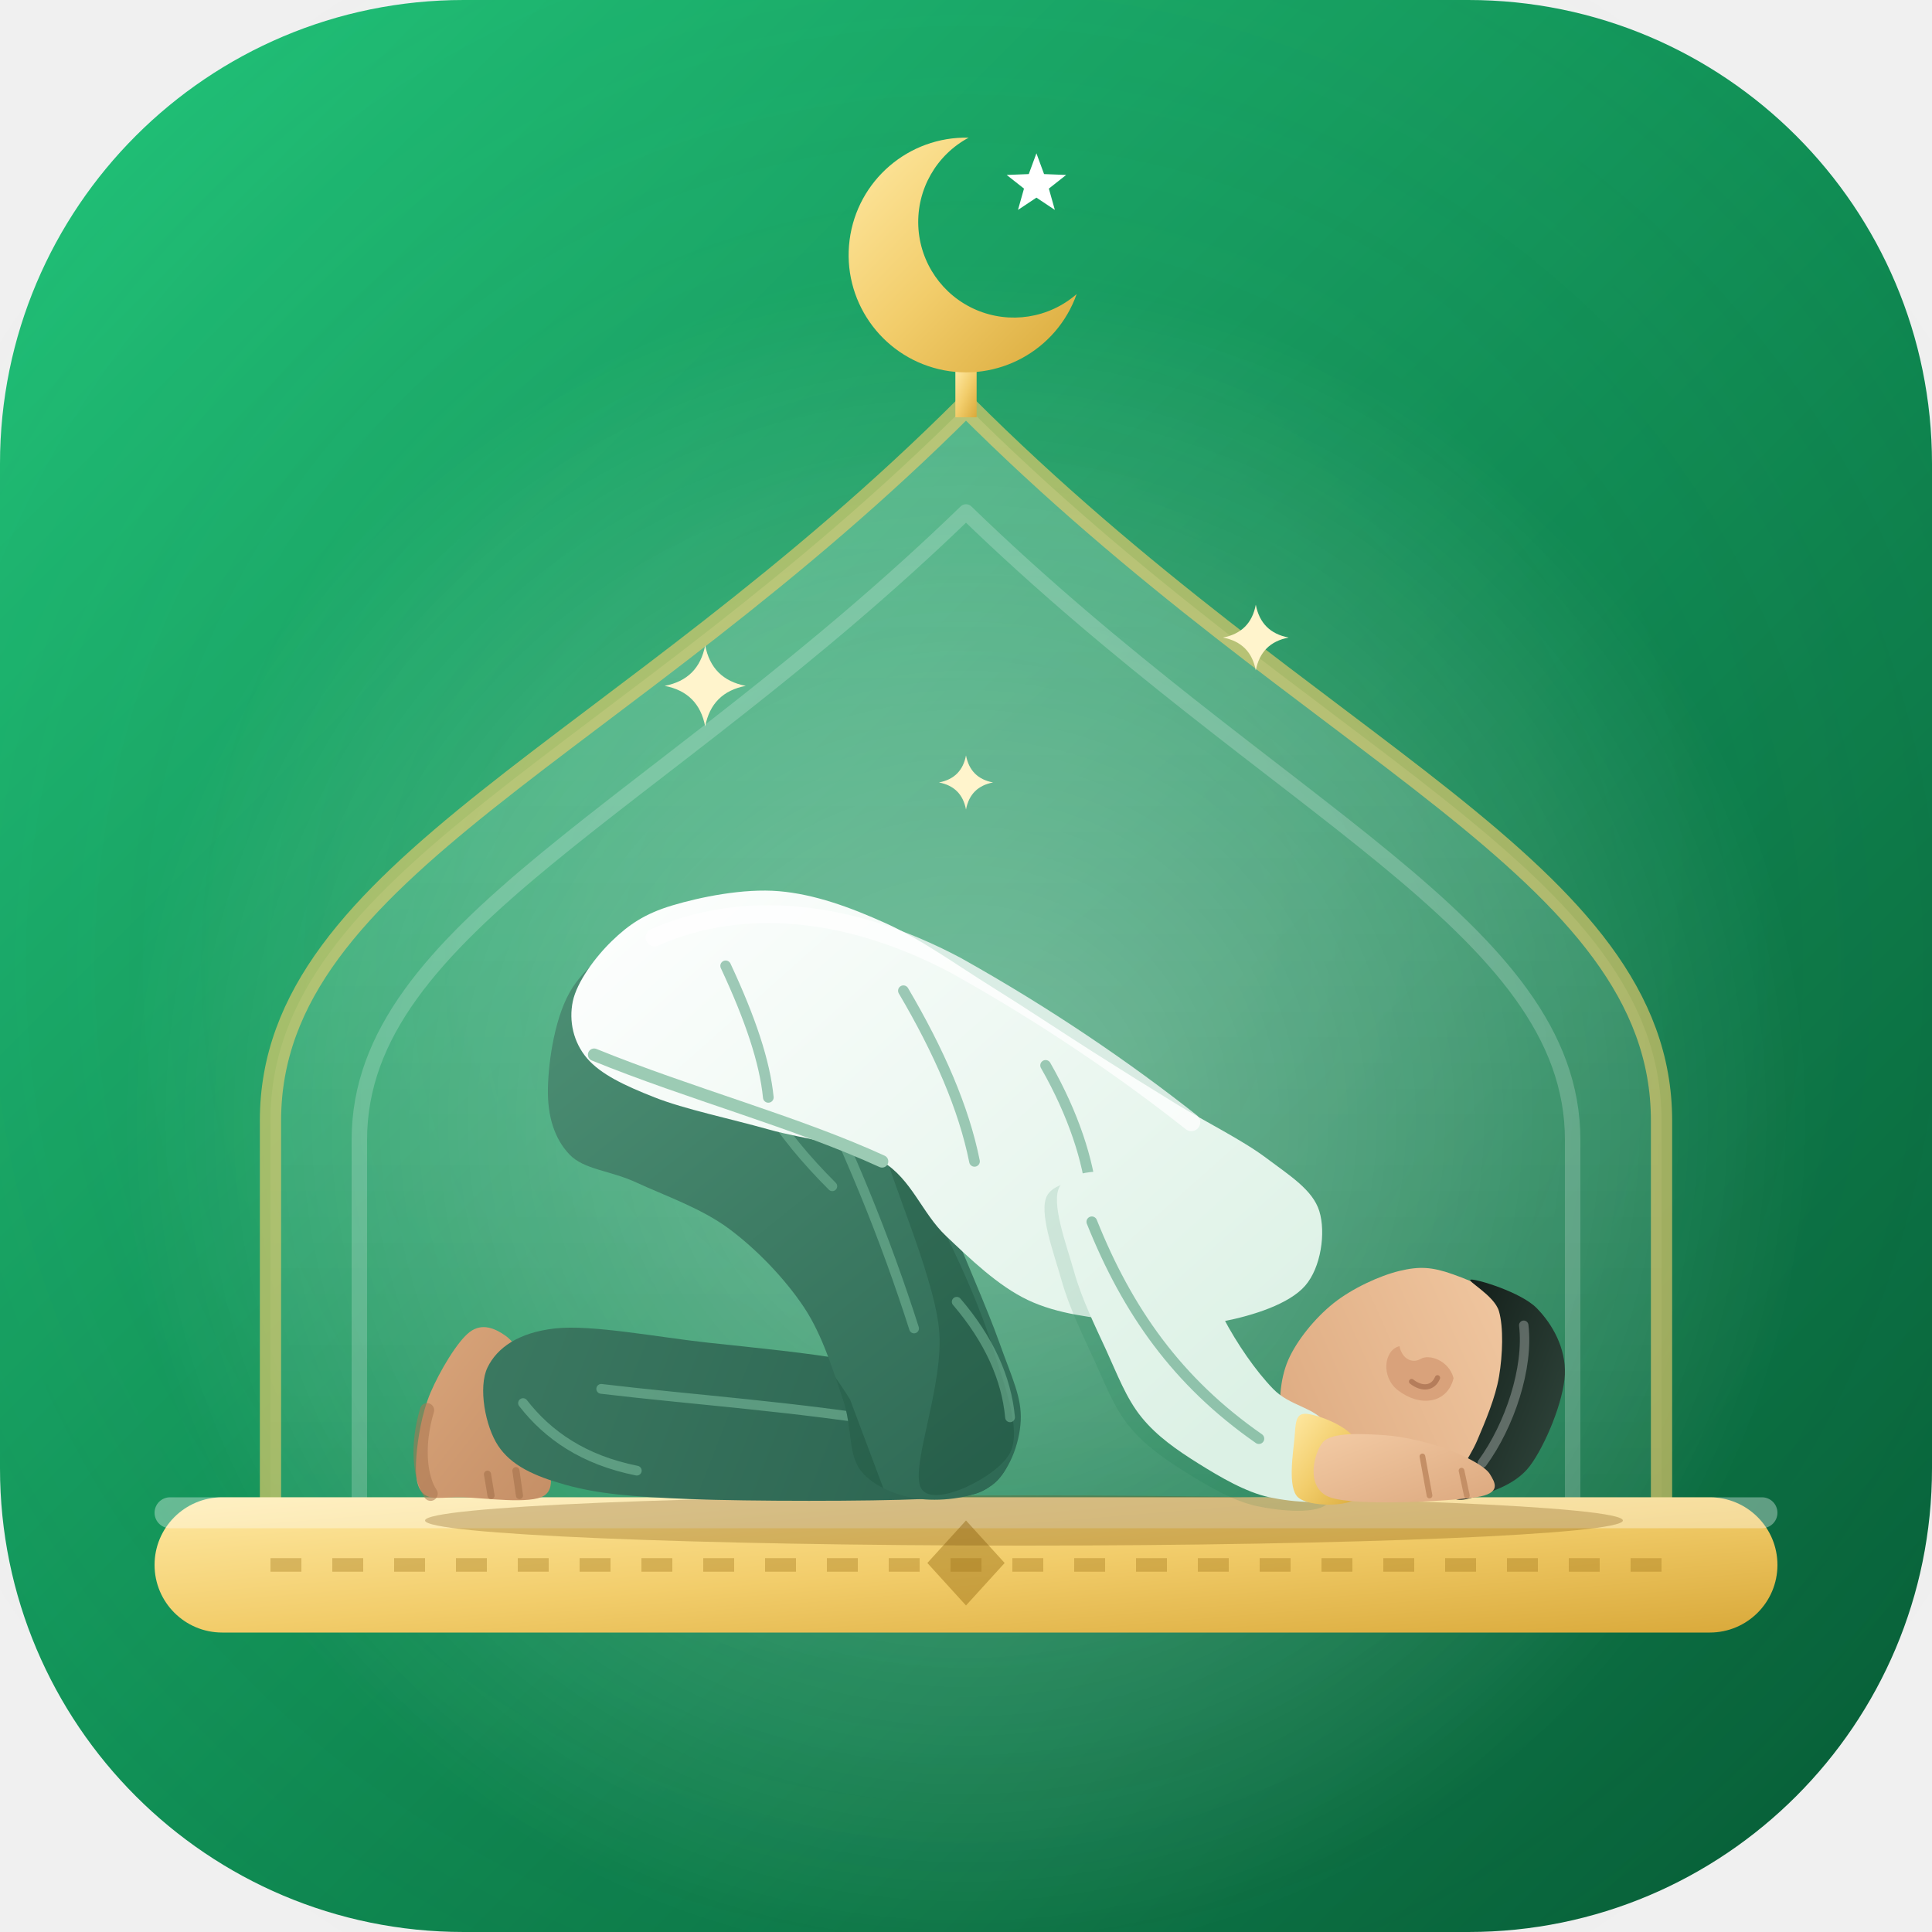
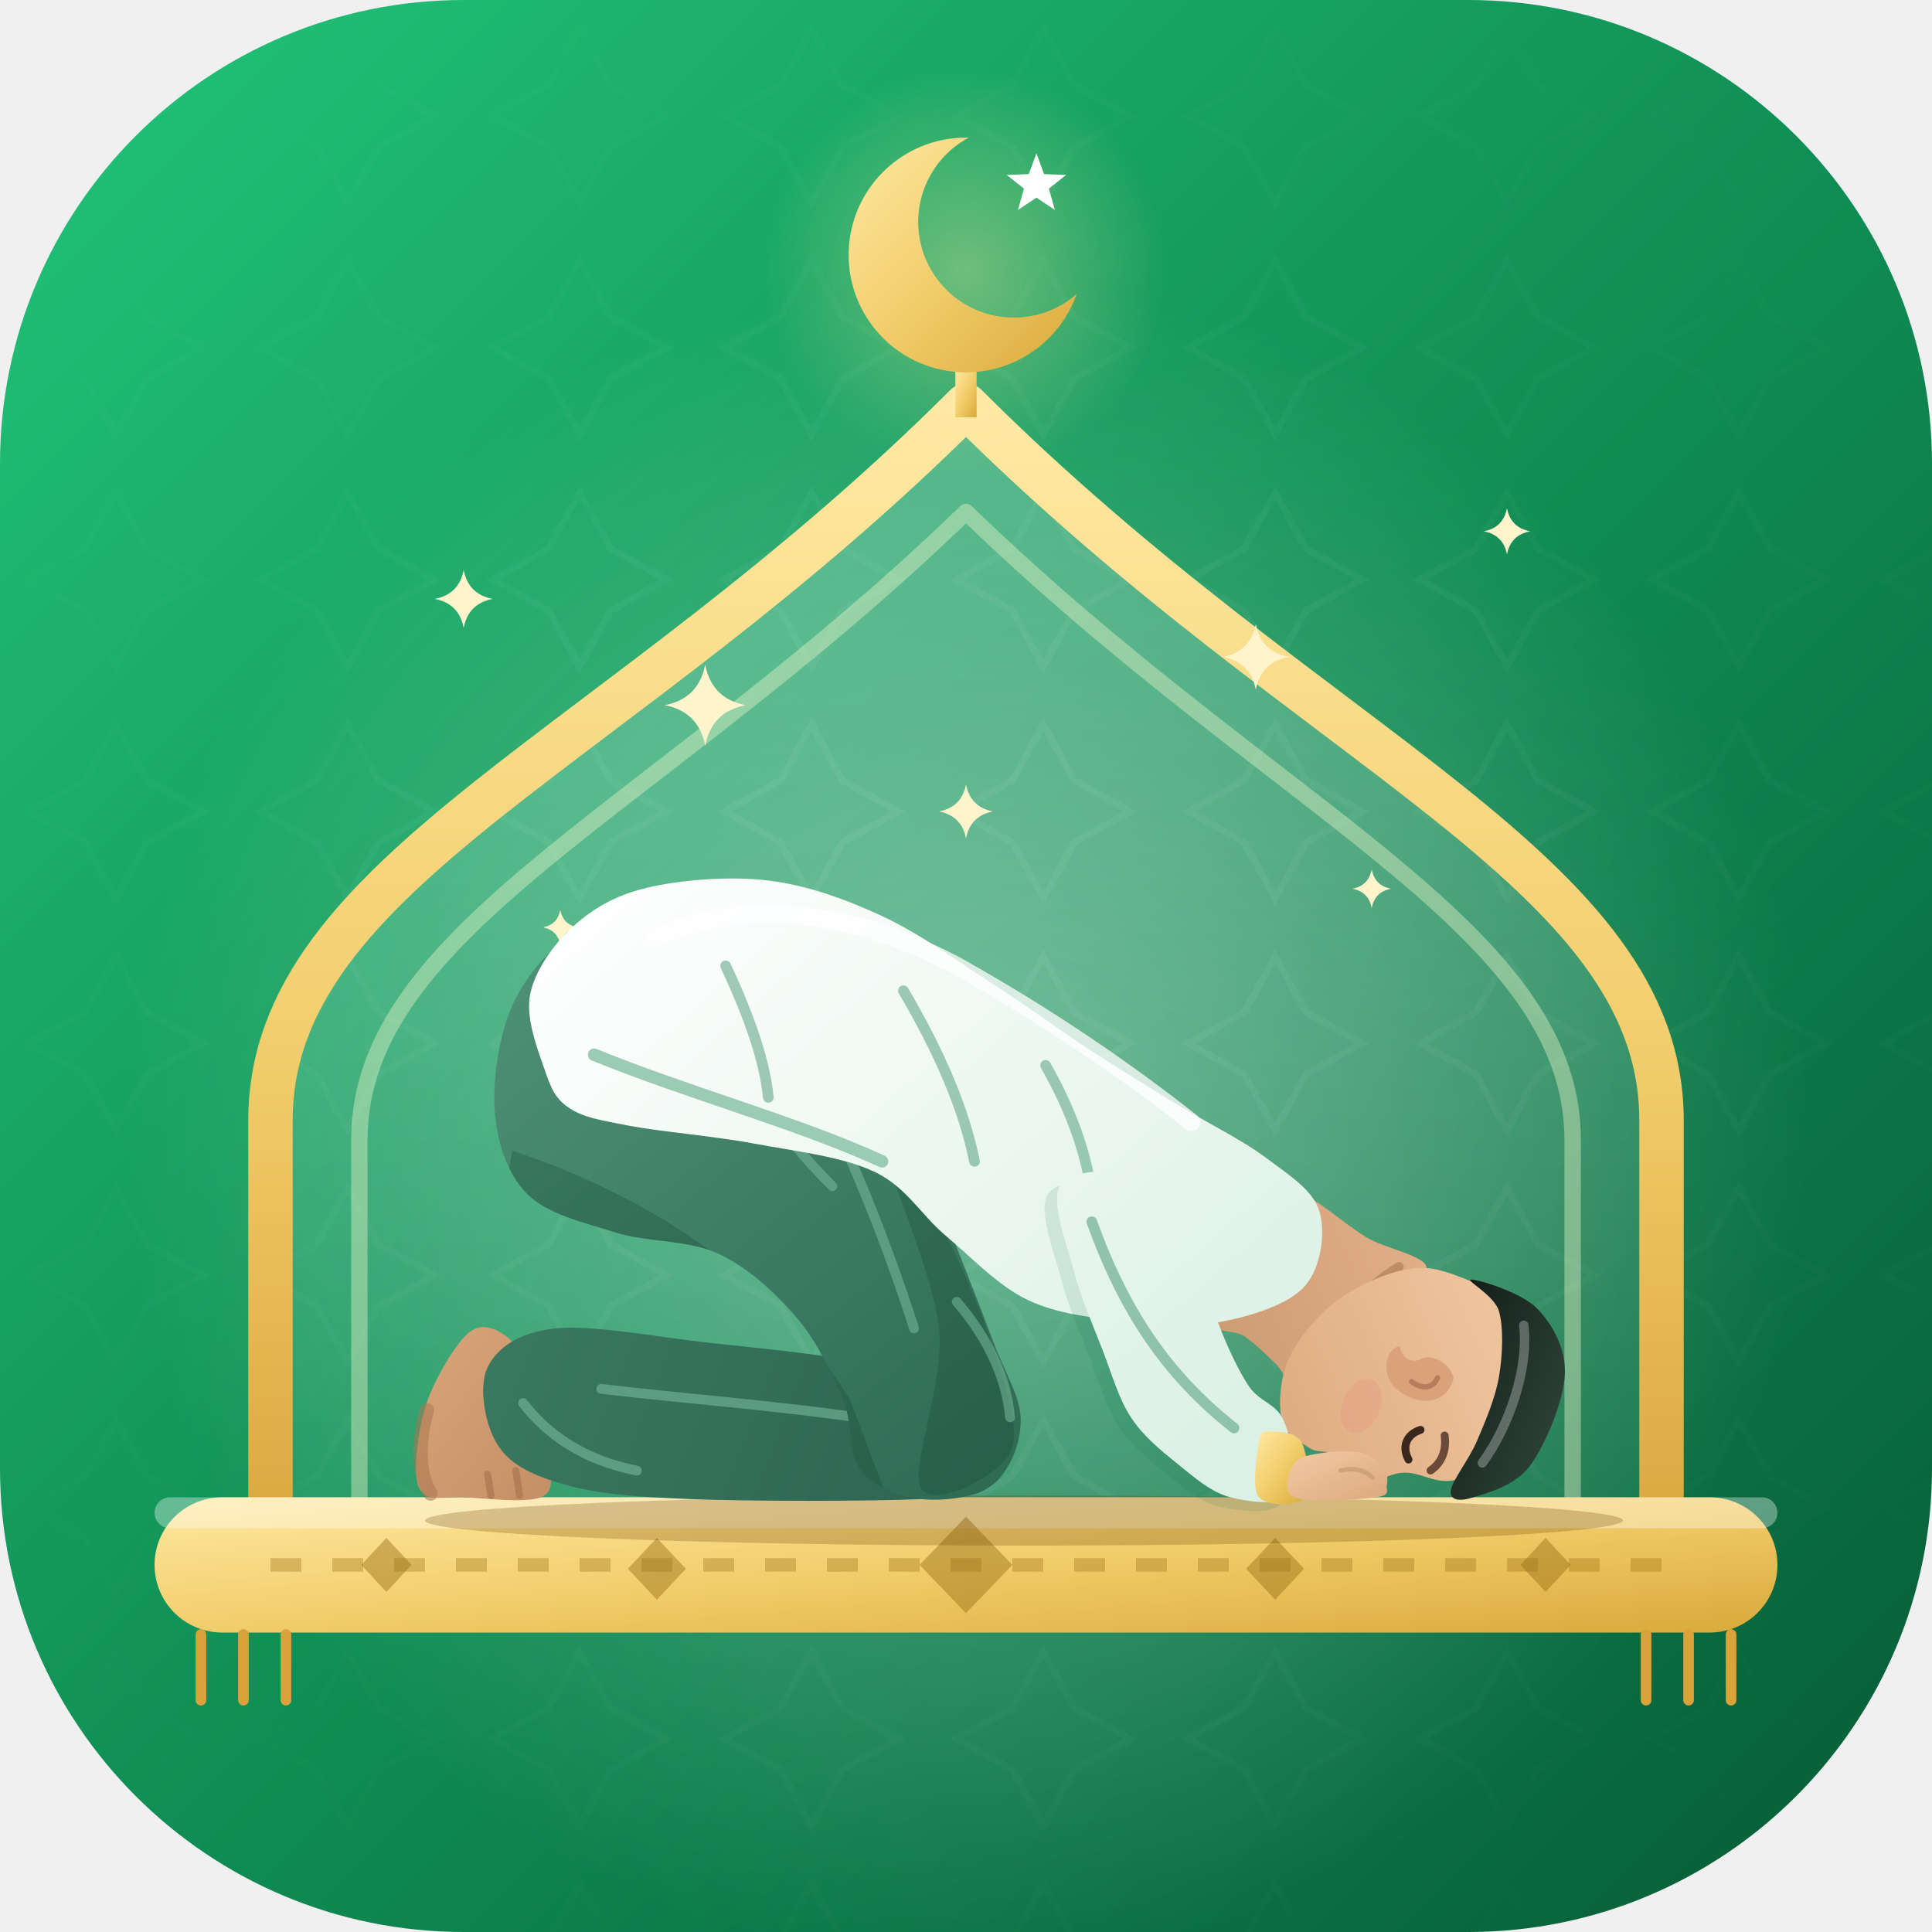
<svg xmlns="http://www.w3.org/2000/svg" viewBox="0 0 100 100">
  <defs>
    <linearGradient id="rsBg" x1="0" y1="0" x2="1" y2="1">
      <stop offset="0" stop-color="#22C57A" />
      <stop offset=".55" stop-color="#0F8A52" />
      <stop offset="1" stop-color="#075A35" />
    </linearGradient>
    <radialGradient id="rsGl" cx=".5" cy=".5" r=".5">
      <stop offset="0" stop-color="#fff" stop-opacity=".34" />
      <stop offset="1" stop-color="#fff" stop-opacity="0" />
    </radialGradient>
    <linearGradient id="rsAr" x1="0" y1="0" x2="0" y2="1">
      <stop offset="0" stop-color="#fff" stop-opacity=".22" />
      <stop offset="1" stop-color="#fff" stop-opacity=".04" />
    </linearGradient>
+     <linearGradient id="rsNk" x1="0" y1="0" x2="1" y2="1">
+       <stop offset="0" stop-color="#E3B08A" />
+       <stop offset="1" stop-color="#CB9970" />
+     </linearGradient>
+     <linearGradient id="rsAg" x1="0" y1="0" x2="0" y2="1">
+       <stop offset="0" stop-color="#FFE9A3" />
+       <stop offset=".55" stop-color="#F2CD6B" />
+       <stop offset="1" stop-color="#D9A33A" />
+     </linearGradient>
+     <radialGradient id="rsMg" cx=".5" cy=".5" r=".5">
+       <stop offset="0" stop-color="#FFE9A3" stop-opacity=".55" />
+       <stop offset="1" stop-color="#FFE9A3" stop-opacity="0" />
+     </radialGradient>
    <linearGradient id="rsAu" x1="0" y1="0" x2="1" y2="1">
      <stop offset="0" stop-color="#FFE9A3" />
      <stop offset=".5" stop-color="#F2CD6B" />
      <stop offset="1" stop-color="#D9A93A" />
    </linearGradient>
    <linearGradient id="rsRo" gradientUnits="userSpaceOnUse" x1="32" y1="42" x2="64" y2="78">
      <stop offset="0" stop-color="#FFFFFF" />
      <stop offset="1" stop-color="#DCF1E5" />
    </linearGradient>
    <linearGradient id="rsRs" gradientUnits="userSpaceOnUse" x1="25" y1="55" x2="50" y2="78">
      <stop offset="0" stop-color="#D3EBDD" />
      <stop offset="1" stop-color="#A3D0B8" />
    </linearGradient>
    <linearGradient id="rsPn" gradientUnits="userSpaceOnUse" x1="25" y1="66" x2="56" y2="78">
      <stop offset="0" stop-color="#3C7A62" />
      <stop offset="1" stop-color="#2B6350" />
    </linearGradient>
    <linearGradient id="rsPt" gradientUnits="userSpaceOnUse" x1="32" y1="46" x2="56" y2="76">
      <stop offset="0" stop-color="#4C8F74" />
      <stop offset="1" stop-color="#2F6A55" />
    </linearGradient>
    <linearGradient id="rsSk" x1="0" y1="0" x2="1" y2="1">
      <stop offset="0" stop-color="#F3CBA5" />
      <stop offset="1" stop-color="#DCA87E" />
    </linearGradient>
    <linearGradient id="rsSd" x1="0" y1="0" x2="1" y2="1">
      <stop offset="0" stop-color="#D9A57B" />
      <stop offset="1" stop-color="#C58F66" />
    </linearGradient>
    <linearGradient id="rsCp" x1="0" y1="0" x2="0" y2="1">
      <stop offset="0" stop-color="#2B3F36" />
      <stop offset="1" stop-color="#141F1A" />
    </linearGradient>
    <linearGradient id="rsSh" x1="0" y1="0" x2="1" y2="0">
      <stop offset="0" stop-color="#fff" stop-opacity="0" />
      <stop offset=".5" stop-color="#fff" stop-opacity=".55" />
      <stop offset="1" stop-color="#fff" stop-opacity="0" />
    </linearGradient>
-     <pattern id="rsPt" width="12" height="12" patternUnits="userSpaceOnUse">
+     <pattern id="rsPa" width="12" height="12" patternUnits="userSpaceOnUse">
      <path d="M6 1.5L7.6 4.4L10.5 6L7.6 7.6L6 10.5L4.4 7.6L1.5 6L4.4 4.4Z" fill="none" stroke="#fff" stroke-width=".35" />
    </pattern>
    <radialGradient id="rsFd" cx=".5" cy=".5" r=".6">
      <stop offset=".25" stop-color="#fff" />
      <stop offset="1" stop-color="#fff" stop-opacity="0" />
    </radialGradient>
    <mask id="rsMk">
      <rect width="100" height="100" fill="url(#rsFd)" />
    </mask>
    <clipPath id="rsCr">
      <rect x="8" y="77.5" width="84" height="7" rx="3.5" />
    </clipPath>
  </defs>
  <rect width="100" height="100" rx="24" fill="url(#rsBg)" />
  <g>
-     <rect width="100" height="100" fill="url(#rsPt)" opacity=".10" mask="url(#rsMk)" />
+     <rect width="100" height="100" fill="url(#rsPa)" opacity=".05" mask="url(#rsMk)" />
    <circle class="gl" cx="50" cy="58" r="44" fill="url(#rsGl)" />
    <path d="M14 82V58C14 45 32 39 50 21C68 39 86 45 86 58V82Z" fill="url(#rsAr)" />
-     <path class="ar" pathLength="1" d="M14 82V58C14 45 32 39 50 21C68 39 86 45 86 58V82Z" fill="none" stroke="#F2CD6B" stroke-opacity=".62" stroke-width="1.1" stroke-linejoin="round" />
-     <path d="M18.6 82V59C18.6 48 34 42 50 26.5C66 42 81.4 48 81.4 59V82Z" fill="none" stroke="#fff" stroke-opacity=".2" stroke-width=".8" stroke-linejoin="round" />
+     <path class="ar" pathLength="1" d="M14 82V58C14 45 32 39 50 21C68 39 86 45 86 58V82Z" fill="none" stroke="url(#rsAg)" stroke-width="2.3" stroke-linejoin="round" />
+     <path d="M18.6 82V59C18.6 48 34 42 50 26.5C66 42 81.4 48 81.4 59V82Z" fill="none" stroke="#E9F5C9" stroke-opacity=".42" stroke-width=".85" stroke-linejoin="round" />
+     <circle cx="50" cy="14" r="10.5" fill="url(#rsMg)" opacity=".7" />
    <g class="moon">
      <path d="M49.45 19.2h1.1v2.4h-1.1z" fill="url(#rsAu)" />
      <g transform="translate(50 6.9) scale(.45) translate(-49 -43)">
        <path d="M49.31 43.50A13.5 13.5 0 1 0 61.73 61.49A11 11 0 1 1 49.31 43.50Z" fill="url(#rsAu)" />
        <path d="M60.50,41.90 L61.38,44.29 L63.92,44.39 L61.93,45.96 L62.62,48.41 L60.50,47.00 L58.38,48.41 L59.07,45.96 L57.08,44.39 L59.62,44.29Z" fill="#fff" transform="translate(-3.4 3.4)" />
      </g>
    </g>
-     <path class="sk s0" d="M36.5 33.4Q36.836 35.164 38.6 35.5Q36.836 35.836 36.5 37.6Q36.164 35.836 34.4 35.5Q36.164 35.164 36.5 33.4Z" fill="#FFF4CC" />
-     <path class="sk s1" d="M65 31.3Q65.272 32.728 66.7 33Q65.272 33.272 65 34.7Q64.728 33.272 63.3 33Q64.728 32.728 65 31.3Z" fill="#FFF4CC" />
-     <path class="sk s2" d="M50 39.1Q50.224 40.276 51.4 40.5Q50.224 40.724 50 41.9Q49.776 40.724 48.6 40.5Q49.776 40.276 50 39.1Z" fill="#FFF4CC" />
+     <path class="sk s0" d="M36.5 34.4Q36.836 36.164 38.6 36.5Q36.836 36.836 36.5 38.6Q36.164 36.836 34.4 36.5Q36.164 36.164 36.5 34.4Z" fill="#FFF4CC" />
+     <path class="sk s1" d="M65 32.3Q65.272 33.728 66.7 34Q65.272 34.272 65 35.7Q64.728 34.272 63.3 34Q64.728 33.728 65 32.3Z" fill="#FFF4CC" />
+     <path class="sk s2" d="M50 40.6Q50.224 41.776 51.4 42Q50.224 42.224 50 43.4Q49.776 42.224 48.6 42Q49.776 41.776 50 40.6Z" fill="#FFF4CC" />
+     <path class="sk s0" d="M24 29.5Q24.24 30.76 25.5 31Q24.24 31.24 24 32.5Q23.76 31.24 22.5 31Q23.76 30.76 24 29.5Z" fill="#FFF4CC" />
+     <path class="sk s1" d="M78 26.3Q78.192 27.308 79.2 27.5Q78.192 27.692 78 28.7Q77.808 27.692 76.8 27.5Q77.808 27.308 78 26.3Z" fill="#FFF4CC" />
+     <path class="sk s2" d="M71 45.0Q71.16 45.84 72.0 46Q71.16 46.16 71 47.0Q70.84 46.16 70.0 46Q70.84 45.84 71 45.0Z" fill="#FFF4CC" />
+     <path class="sk s0" d="M29 47.1Q29.144 47.856 29.9 48Q29.144 48.144 29 48.9Q28.856 48.144 28.1 48Q28.856 47.856 29 47.1Z" fill="#FFF4CC" />
    <rect x="8" y="77.5" width="84" height="7" rx="3.5" fill="url(#rsAu)" />
    <rect x="8" y="77.5" width="84" height="1.6" rx=".8" fill="#fff" opacity=".35" />
    <g clip-path="url(#rsCr)">
      <rect class="sh" x="-30" y="77.5" width="30" height="7" fill="url(#rsSh)" />
    </g>
    <path d="M14 81h72" stroke="#9A6F14" stroke-opacity=".35" stroke-width=".7" stroke-dasharray="1.6 1.6" />
-     <path d="M50 78.7l2 2.2-2 2.2-2-2.2z" fill="#9A6F14" fill-opacity=".45" />
+     <g fill="#9A6F14" fill-opacity=".45">
+       <path d="M50 78.5l2.4 2.5-2.4 2.5-2.4-2.5z" />
+       <path d="M34 79.6l1.5 1.6-1.5 1.6-1.5-1.6z" />
+       <path d="M66 79.6l1.5 1.6-1.5 1.6-1.5-1.6z" />
+       <path d="M20 79.6l1.3 1.4-1.3 1.4-1.3-1.4z" />
+       <path d="M80 79.6l1.3 1.4-1.3 1.4-1.3-1.4z" />
+     </g>
+     <g stroke="#D9A33A" stroke-width=".55" stroke-linecap="round">
+       <path d="M10.4 84.6v3.4M12.6 84.6v3.4M14.8 84.6v3.4M85.2 84.6v3.4M87.4 84.6v3.4M89.6 84.6v3.4" />
+     </g>
    <ellipse cx="53" cy="78.7" rx="31" ry="1.3" fill="#6B4300" opacity=".26" />
    <g transform="translate(48.6 77.5) scale(.92) translate(-52 -77.5)">
      <g class="fig">
        <defs>
          <clipPath id="rsCs">
-             <path d="M32.20 52.80C31.43 51.90 31.17 50.70 31.40 49.60C31.63 48.50 32.67 47.10 33.60 46.20C34.53 45.30 35.43 44.67 37.00 44.20C38.57 43.73 41.00 43.23 43.00 43.40C45.00 43.57 47.00 44.30 49.00 45.20C51.00 46.10 53.07 47.60 55.00 48.80C56.93 50.00 58.87 51.30 60.60 52.40C62.33 53.50 63.77 54.40 65.40 55.40C67.03 56.40 69.07 57.40 70.40 58.40C71.73 59.40 73.03 60.20 73.40 61.40C73.77 62.60 73.50 64.57 72.60 65.60C71.70 66.63 69.68 67.27 68.00 67.60C66.32 67.93 64.33 67.80 62.50 67.60C60.67 67.40 58.68 67.20 57.00 66.40C55.32 65.60 53.77 64.10 52.40 62.80C51.03 61.50 50.47 59.60 48.80 58.60C47.13 57.60 44.53 57.40 42.40 56.80C40.27 56.20 37.70 55.67 36.00 55.00C34.30 54.33 32.97 53.70 32.20 52.80Z" />
+             <path d="M29.80 53.40C29.43 52.33 28.73 50.53 29.00 49.20C29.27 47.87 30.30 46.40 31.40 45.40C32.50 44.40 33.77 43.63 35.60 43.20C37.43 42.77 40.20 42.53 42.40 42.80C44.60 43.07 46.70 43.83 48.80 44.80C50.90 45.77 53.03 47.33 55.00 48.60C56.97 49.87 58.87 51.27 60.60 52.40C62.33 53.53 63.77 54.40 65.40 55.40C67.03 56.40 69.07 57.40 70.40 58.40C71.73 59.40 73.03 60.20 73.40 61.40C73.77 62.60 73.50 64.57 72.60 65.60C71.70 66.63 69.68 67.27 68.00 67.60C66.32 67.93 64.33 67.80 62.50 67.60C60.67 67.40 58.68 67.20 57.00 66.40C55.32 65.60 53.83 64.00 52.40 62.80C50.97 61.60 50.20 60.07 48.40 59.20C46.60 58.33 43.90 58.03 41.60 57.60C39.30 57.17 36.33 56.93 34.60 56.60C32.87 56.27 32.00 56.13 31.20 55.60C30.40 55.07 30.17 54.47 29.80 53.40Z" />
          </clipPath>
          <clipPath id="rsCt">
-             <path d="M30.00 54.50C30.03 52.93 30.40 50.32 31.40 48.80C32.40 47.28 34.30 46.00 36.00 45.40C37.70 44.80 39.87 44.70 41.60 45.20C43.33 45.70 45.07 46.93 46.40 48.40C47.73 49.87 48.60 51.83 49.60 54.00C50.60 56.17 51.43 58.93 52.40 61.40C53.37 63.87 54.70 66.83 55.40 68.80C56.10 70.77 56.67 71.87 56.60 73.20C56.53 74.53 55.93 76.07 55.00 76.80C54.07 77.53 52.23 77.73 51.00 77.60C49.77 77.47 48.33 76.93 47.60 76.00C46.87 75.07 47.13 73.53 46.60 72.00C46.07 70.47 45.47 68.40 44.40 66.80C43.33 65.20 41.77 63.57 40.20 62.40C38.63 61.23 36.50 60.50 35.00 59.80C33.50 59.10 32.03 59.08 31.20 58.20C30.37 57.32 29.97 56.07 30.00 54.50Z" />
+             <path d="M27.00 55.60C26.90 53.77 27.30 51.13 28.20 49.40C29.10 47.67 30.67 46.03 32.40 45.20C34.13 44.37 36.57 44.17 38.60 44.40C40.63 44.63 42.93 45.27 44.60 46.60C46.27 47.93 47.40 50.10 48.60 52.40C49.80 54.70 50.73 57.70 51.80 60.40C52.87 63.10 54.20 66.47 55.00 68.60C55.80 70.73 56.60 71.83 56.60 73.20C56.60 74.57 55.93 76.07 55.00 76.80C54.07 77.53 52.23 77.73 51.00 77.60C49.77 77.47 48.33 76.93 47.60 76.00C46.87 75.07 47.20 73.43 46.60 72.00C46.00 70.57 45.17 68.77 44.00 67.40C42.83 66.03 41.30 64.60 39.60 63.80C37.90 63.00 35.60 63.17 33.80 62.60C32.00 62.03 29.93 61.57 28.80 60.40C27.67 59.23 27.10 57.43 27.00 55.60Z" />
          </clipPath>
        </defs>
        <path d="M25.60 68.20C26.30 67.67 27.03 68.00 27.60 68.40C28.17 68.80 28.63 69.60 29.00 70.60C29.37 71.60 29.67 73.27 29.80 74.40C29.93 75.53 30.57 76.88 29.80 77.40C29.03 77.92 26.33 77.52 25.20 77.50C24.07 77.48 23.43 77.68 23.00 77.30C22.57 76.92 22.53 76.15 22.60 75.20C22.67 74.25 22.90 72.77 23.40 71.60C23.90 70.43 24.90 68.73 25.60 68.20Z" fill="url(#rsSd)" />
        <path d="M23.2 72.6C22.6 74.6 22.8 76.4 23.4 77.3" stroke="#A97650" stroke-width=".8" fill="none" stroke-linecap="round" opacity=".55" />
        <path d="M26.6 76.2L26.8 77.4M28.2 76L28.4 77.4" stroke="#A97650" stroke-width=".4" stroke-linecap="round" opacity=".7" />
        <path d="M26.60 70.20C27.13 69.10 28.33 68.23 30.40 68.00C32.47 67.77 36.23 68.50 39.00 68.80C41.77 69.10 44.67 69.37 47.00 69.80C49.33 70.23 51.50 70.70 53.00 71.40C54.50 72.10 55.67 73.10 56.00 74.00C56.33 74.90 55.83 76.20 55.00 76.80C54.17 77.40 53.83 77.47 51.00 77.60C48.17 77.73 41.33 77.73 38.00 77.60C34.67 77.47 32.80 77.30 31.00 76.80C29.20 76.30 27.93 75.70 27.20 74.60C26.47 73.50 26.07 71.30 26.60 70.20Z" fill="url(#rsPn)" />
        <path d="M33 71.4C38 72 44 72.4 50 73.4M28.6 72.2C30 74 32 75.4 35 76" stroke="#78B99B" stroke-width=".55" fill="none" stroke-linecap="round" opacity=".6" />
-         <path d="M30.00 54.50C30.03 52.93 30.40 50.32 31.40 48.80C32.40 47.28 34.30 46.00 36.00 45.40C37.70 44.80 39.87 44.70 41.60 45.20C43.33 45.70 45.07 46.93 46.40 48.40C47.73 49.87 48.60 51.83 49.60 54.00C50.60 56.17 51.43 58.93 52.40 61.40C53.37 63.87 54.70 66.83 55.40 68.80C56.10 70.77 56.67 71.87 56.60 73.20C56.53 74.53 55.93 76.07 55.00 76.80C54.07 77.53 52.23 77.73 51.00 77.60C49.77 77.47 48.33 76.93 47.60 76.00C46.87 75.07 47.13 73.53 46.60 72.00C46.07 70.47 45.47 68.40 44.40 66.80C43.33 65.20 41.77 63.57 40.20 62.40C38.63 61.23 36.50 60.50 35.00 59.80C33.50 59.10 32.03 59.08 31.20 58.20C30.37 57.32 29.97 56.07 30.00 54.50Z" fill="url(#rsPt)" />
+         <path d="M27.00 55.60C26.90 53.77 27.30 51.13 28.20 49.40C29.10 47.67 30.67 46.03 32.40 45.20C34.13 44.37 36.57 44.17 38.60 44.40C40.63 44.63 42.93 45.27 44.60 46.60C46.27 47.93 47.40 50.10 48.60 52.40C49.80 54.70 50.73 57.70 51.80 60.40C52.87 63.10 54.20 66.47 55.00 68.60C55.80 70.73 56.60 71.83 56.60 73.20C56.60 74.57 55.93 76.07 55.00 76.80C54.07 77.53 52.23 77.73 51.00 77.60C49.77 77.47 48.33 76.93 47.60 76.00C46.87 75.07 47.20 73.43 46.60 72.00C46.00 70.57 45.17 68.77 44.00 67.40C42.83 66.03 41.30 64.60 39.60 63.80C37.90 63.00 35.60 63.17 33.80 62.60C32.00 62.03 29.93 61.57 28.80 60.40C27.67 59.23 27.10 57.43 27.00 55.60Z" fill="url(#rsPt)" />
        <g clip-path="url(#rsCt)">
          <path d="M28 58C34 60 42 64 47 72L50 80L24 80Z" fill="#06301F" opacity=".22" />
          <path d="M49.00 58.00C49.00 57.00 51.00 60.17 52.00 62.00C53.00 63.83 54.33 66.83 55.00 69.00C55.67 71.17 56.67 73.67 56.00 75.00C55.33 76.33 51.67 78.17 51.00 77.00C50.33 75.83 52.33 71.17 52.00 68.00C51.67 64.83 49.00 59.00 49.00 58.00Z" fill="#06301F" opacity=".2" />
          <path d="M34 46C40 44.4 46 46.4 49 51" fill="none" stroke="#fff" stroke-width=".9" stroke-linecap="round" opacity=".22" />
        </g>
        <path d="M44 52C47 58 49 63 50.6 68M40 50C41 54 43 57 46 60M53 66.5C54.8 68.6 55.8 70.8 56 73" stroke="#78B99B" stroke-width=".55" fill="none" stroke-linecap="round" opacity=".55" />
+         <g transform="translate(79.4 70.4) rotate(112) scale(1.06)">
+           <path d="M-5.00 2.00C-5.73 2.07 -5.20 4.43 -5.40 5.60C-5.60 6.77 -6.00 7.87 -6.20 9.00C-6.40 10.13 -7.87 11.83 -6.60 12.40C-5.33 12.97 -0.02 12.87 1.40 12.40C2.82 11.93 1.70 10.40 1.90 9.60C2.10 8.80 2.35 8.27 2.60 7.60C2.85 6.93 4.00 6.00 3.40 5.60C2.80 5.20 0.40 5.80 -1.00 5.20C-2.40 4.60 -4.27 1.93 -5.00 2.00Z" fill="url(#rsNk)" />
+           <path d="M-4.6 3.4C-3 4.6 -1 5.4 1.4 5.4" stroke="#9A6644" stroke-width=".5" fill="none" stroke-linecap="round" opacity=".45" />
+         </g>
        <g class="fb">
-           <path d="M32.20 52.80C31.43 51.90 31.17 50.70 31.40 49.60C31.63 48.50 32.67 47.10 33.60 46.20C34.53 45.30 35.43 44.67 37.00 44.20C38.57 43.73 41.00 43.23 43.00 43.40C45.00 43.57 47.00 44.30 49.00 45.20C51.00 46.10 53.07 47.60 55.00 48.80C56.93 50.00 58.87 51.30 60.60 52.40C62.33 53.50 63.77 54.40 65.40 55.40C67.03 56.40 69.07 57.40 70.40 58.40C71.73 59.40 73.03 60.20 73.40 61.40C73.77 62.60 73.50 64.57 72.60 65.60C71.70 66.63 69.68 67.27 68.00 67.60C66.32 67.93 64.33 67.80 62.50 67.60C60.67 67.40 58.68 67.20 57.00 66.40C55.32 65.60 53.77 64.10 52.40 62.80C51.03 61.50 50.47 59.60 48.80 58.60C47.13 57.60 44.53 57.40 42.40 56.80C40.27 56.20 37.70 55.67 36.00 55.00C34.30 54.33 32.97 53.70 32.20 52.80Z" fill="url(#rsRo)" />
+           <path d="M29.80 53.40C29.43 52.33 28.73 50.53 29.00 49.20C29.27 47.87 30.30 46.40 31.40 45.40C32.50 44.40 33.77 43.63 35.60 43.20C37.43 42.77 40.20 42.53 42.40 42.80C44.60 43.07 46.70 43.83 48.80 44.80C50.90 45.77 53.03 47.33 55.00 48.60C56.97 49.87 58.87 51.27 60.60 52.40C62.33 53.53 63.77 54.40 65.40 55.40C67.03 56.40 69.07 57.40 70.40 58.40C71.73 59.40 73.03 60.20 73.40 61.40C73.77 62.60 73.50 64.57 72.60 65.60C71.70 66.63 69.68 67.27 68.00 67.60C66.32 67.93 64.33 67.80 62.50 67.60C60.67 67.40 58.68 67.20 57.00 66.40C55.32 65.60 53.83 64.00 52.40 62.80C50.97 61.60 50.20 60.07 48.40 59.20C46.60 58.33 43.90 58.03 41.60 57.60C39.30 57.17 36.33 56.93 34.60 56.60C32.87 56.27 32.00 56.13 31.20 55.60C30.40 55.07 30.17 54.47 29.80 53.40Z" fill="url(#rsRo)" />
          <g clip-path="url(#rsCs)">
            <path d="M28 56C36 57.6 44 59 50 62L58 70L30 70Z" fill="#0A6B40" opacity=".09" />
          </g>
          <path d="M32.6 52.6C38 54.8 44 56.4 48.8 58.6" fill="none" stroke="#9CCBB4" stroke-width=".7" stroke-linecap="round" />
          <g fill="none" stroke="#6DAE92" stroke-width=".6" stroke-linecap="round" opacity=".65">
            <path d="M40 47.6C41.4 50.6 42.2 53 42.4 55" />
            <path d="M50 49C52 52.4 53.4 55.6 54 58.6" />
            <path d="M58 53.2C59.6 56 60.4 58.6 60.6 60.6" />
          </g>
          <path d="M36 46C41 43.8 47 44.4 53 47.6C58 50.4 62.4 53.4 66.2 56.4" fill="none" stroke="#fff" stroke-width="1" stroke-linecap="round" opacity=".75" />
        </g>
        <g transform="translate(79.4 70.4) rotate(112) scale(1.06)">
          <path d="M-5.30 0.60C-5.35 -0.58 -5.32 -2.67 -4.70 -3.80C-4.08 -4.93 -2.82 -5.85 -1.60 -6.20C-0.38 -6.55 1.52 -6.37 2.60 -5.90C3.68 -5.43 4.42 -4.25 4.90 -3.40C5.38 -2.55 5.05 -1.65 5.50 -0.80C5.95 0.05 7.52 1.10 7.60 1.70C7.68 2.30 6.25 2.38 6.00 2.80C5.75 3.22 6.22 3.65 6.10 4.20C5.98 4.75 5.95 5.63 5.30 6.10C4.65 6.57 3.33 7.03 2.20 7.00C1.07 6.97 -0.40 6.52 -1.50 5.90C-2.60 5.28 -3.77 4.18 -4.40 3.30C-5.03 2.42 -5.25 1.78 -5.30 0.60Z" fill="url(#rsSk)" />
          <path d="M-.2 -1.5C1.2 -1.7 1.9 -.4 1.5 1C1.2 2.1 -.2 2.5 -.7 1.8C-.1 1.4 -.1 .8 -.5 .5C-.9 .2 -1 -.9 -.2 -1.5Z" fill="#D9A27B" />
          <path d="M.1 -.7C.7 -.7 1 -.2 .8 .5" stroke="#B57D5B" stroke-width=".28" fill="none" stroke-linecap="round" />
+           <ellipse cx="3.0" cy="2.5" rx="1.5" ry="1" fill="#E58E7A" opacity=".28" />
+           <path d="M2.8 -2.2C3.5 -2.6 4.2 -2.6 4.8 -2.2" stroke="#6A4A38" stroke-width=".42" fill="none" stroke-linecap="round" />
+           <path d="M3.0 -.9C3.5 -.3 4.2 -.3 4.7 -.9" stroke="#3A271D" stroke-width=".42" fill="none" stroke-linecap="round" />
+           <path d="M7.1 1.9C7.5 2.3 7.4 2.9 6.9 3.1" stroke="#C9936B" stroke-width=".3" fill="none" stroke-linecap="round" opacity=".6" />
          <path d="M-5.40 -0.40C-5.55 -0.70 -5.77 -3.12 -5.30 -4.20C-4.83 -5.28 -3.92 -6.43 -2.60 -6.90C-1.28 -7.37 1.28 -7.35 2.60 -7.00C3.92 -6.65 4.83 -5.37 5.30 -4.80C5.77 -4.23 5.88 -3.75 5.40 -3.60C4.92 -3.45 3.50 -3.88 2.40 -3.90C1.30 -3.92 -0.07 -3.95 -1.20 -3.70C-2.33 -3.45 -3.70 -2.95 -4.40 -2.40C-5.10 -1.85 -5.25 -0.10 -5.40 -0.40Z" fill="url(#rsCp)" />
          <path d="M-4.2 -3.9C-2.2 -5 1 -5.2 3.4 -4.6" stroke="#fff" stroke-opacity=".28" stroke-width=".5" fill="none" stroke-linecap="round" />
        </g>
-         <path d="M58.80 60.00C59.33 59.10 61.57 58.97 62.80 59.40C64.03 59.83 65.33 61.27 66.20 62.60C67.07 63.93 67.23 65.93 68.00 67.40C68.77 68.87 69.83 70.40 70.80 71.40C71.77 72.40 73.17 72.42 73.80 73.40C74.43 74.38 75.13 76.62 74.60 77.30C74.07 77.98 71.93 77.78 70.60 77.50C69.27 77.22 67.80 76.35 66.60 75.60C65.40 74.85 64.27 74.07 63.40 73.00C62.53 71.93 62.03 70.57 61.40 69.20C60.77 67.83 60.03 66.33 59.60 64.80C59.17 63.27 58.27 60.90 58.80 60.00Z" fill="#0A6B40" opacity=".12" transform="translate(-.7 .5)" />
+         <path d="M58.80 60.00C59.33 59.10 61.57 58.97 62.80 59.40C64.03 59.83 65.40 61.27 66.20 62.60C67.00 63.93 67.07 65.97 67.60 67.40C68.13 68.83 68.77 70.23 69.40 71.20C70.03 72.17 70.97 72.18 71.40 73.20C71.83 74.22 72.50 76.58 72.00 77.30C71.50 78.02 69.50 77.78 68.40 77.50C67.30 77.22 66.33 76.35 65.40 75.60C64.47 74.85 63.50 74.07 62.80 73.00C62.10 71.93 61.73 70.57 61.20 69.20C60.67 67.83 60.00 66.33 59.60 64.80C59.20 63.27 58.27 60.90 58.80 60.00Z" fill="#0A6B40" opacity=".12" transform="translate(-.7 .5)" />
        <g class="fa">
-           <path d="M58.80 60.00C59.33 59.10 61.57 58.97 62.80 59.40C64.03 59.83 65.33 61.27 66.20 62.60C67.07 63.93 67.23 65.93 68.00 67.40C68.77 68.87 69.83 70.40 70.80 71.40C71.77 72.40 73.17 72.42 73.80 73.40C74.43 74.38 75.13 76.62 74.60 77.30C74.07 77.98 71.93 77.78 70.60 77.50C69.27 77.22 67.80 76.35 66.60 75.60C65.40 74.85 64.27 74.07 63.40 73.00C62.53 71.93 62.03 70.57 61.40 69.20C60.77 67.83 60.03 66.33 59.60 64.80C59.17 63.27 58.27 60.90 58.80 60.00Z" fill="url(#rsRo)" />
-           <path d="M60.6 62C62.6 67 65.4 71 70 74.2" fill="none" stroke="#6DAE92" stroke-width=".6" stroke-linecap="round" opacity=".7" />
-           <path d="M72.60 72.80C73.17 72.80 74.90 73.42 75.40 74.20C75.90 74.98 76.13 76.95 75.60 77.50C75.07 78.05 72.80 78.05 72.20 77.50C71.60 76.95 71.93 74.98 72.00 74.20C72.07 73.42 72.03 72.80 72.60 72.80Z" fill="url(#rsAu)" />
+           <path d="M58.80 60.00C59.33 59.10 61.57 58.97 62.80 59.40C64.03 59.83 65.40 61.27 66.20 62.60C67.00 63.93 67.07 65.97 67.60 67.40C68.13 68.83 68.77 70.23 69.40 71.20C70.03 72.17 70.97 72.18 71.40 73.20C71.83 74.22 72.50 76.58 72.00 77.30C71.50 78.02 69.50 77.78 68.40 77.50C67.30 77.22 66.33 76.35 65.40 75.60C64.47 74.85 63.50 74.07 62.80 73.00C62.10 71.93 61.73 70.57 61.20 69.20C60.67 67.83 60.00 66.33 59.60 64.80C59.20 63.27 58.27 60.90 58.80 60.00Z" fill="url(#rsRo)" />
+           <path d="M60.6 62C62.4 67 64.8 70.6 68.6 73.6" fill="none" stroke="#6DAE92" stroke-width=".6" stroke-linecap="round" opacity=".7" />
+           <path d="M70.60 73.80C71.00 73.80 72.07 73.78 72.40 74.40C72.73 75.02 73.00 76.98 72.60 77.50C72.20 78.02 70.43 78.02 70.00 77.50C69.57 76.98 69.90 75.02 70.00 74.40C70.10 73.78 70.20 73.80 70.60 73.80Z" fill="url(#rsAu)" />
        </g>
-         <path d="M73.60 74.40C74.10 73.82 75.83 73.93 77.00 74.00C78.17 74.07 79.60 74.43 80.60 74.80C81.60 75.17 82.73 75.75 83.00 76.20C83.27 76.65 83.70 77.28 82.20 77.50C80.70 77.72 75.43 78.02 74.00 77.50C72.57 76.98 73.10 74.98 73.60 74.40Z" fill="url(#rsSk)" />
-         <path d="M79.2 75.2L79.6 77.4M81.4 76L81.7 77.4" stroke="#C48F66" stroke-width=".32" stroke-linecap="round" />
+         <path d="M72.00 75.60C72.27 75.18 72.97 75.10 73.60 75.00C74.23 74.90 75.23 74.87 75.80 75.00C76.37 75.13 76.77 75.50 77.00 75.80C77.23 76.10 77.27 76.52 77.20 76.80C77.13 77.08 77.47 77.38 76.60 77.50C75.73 77.62 72.77 77.82 72.00 77.50C71.23 77.18 71.73 76.02 72.00 75.60Z" fill="url(#rsSk)" />
+         <path d="M74.6 76C75.4 75.8 76 76 76.4 76.4" stroke="#C99A72" stroke-width=".26" fill="none" stroke-linecap="round" opacity=".7" />
      </g>
    </g>
  </g>
</svg>
